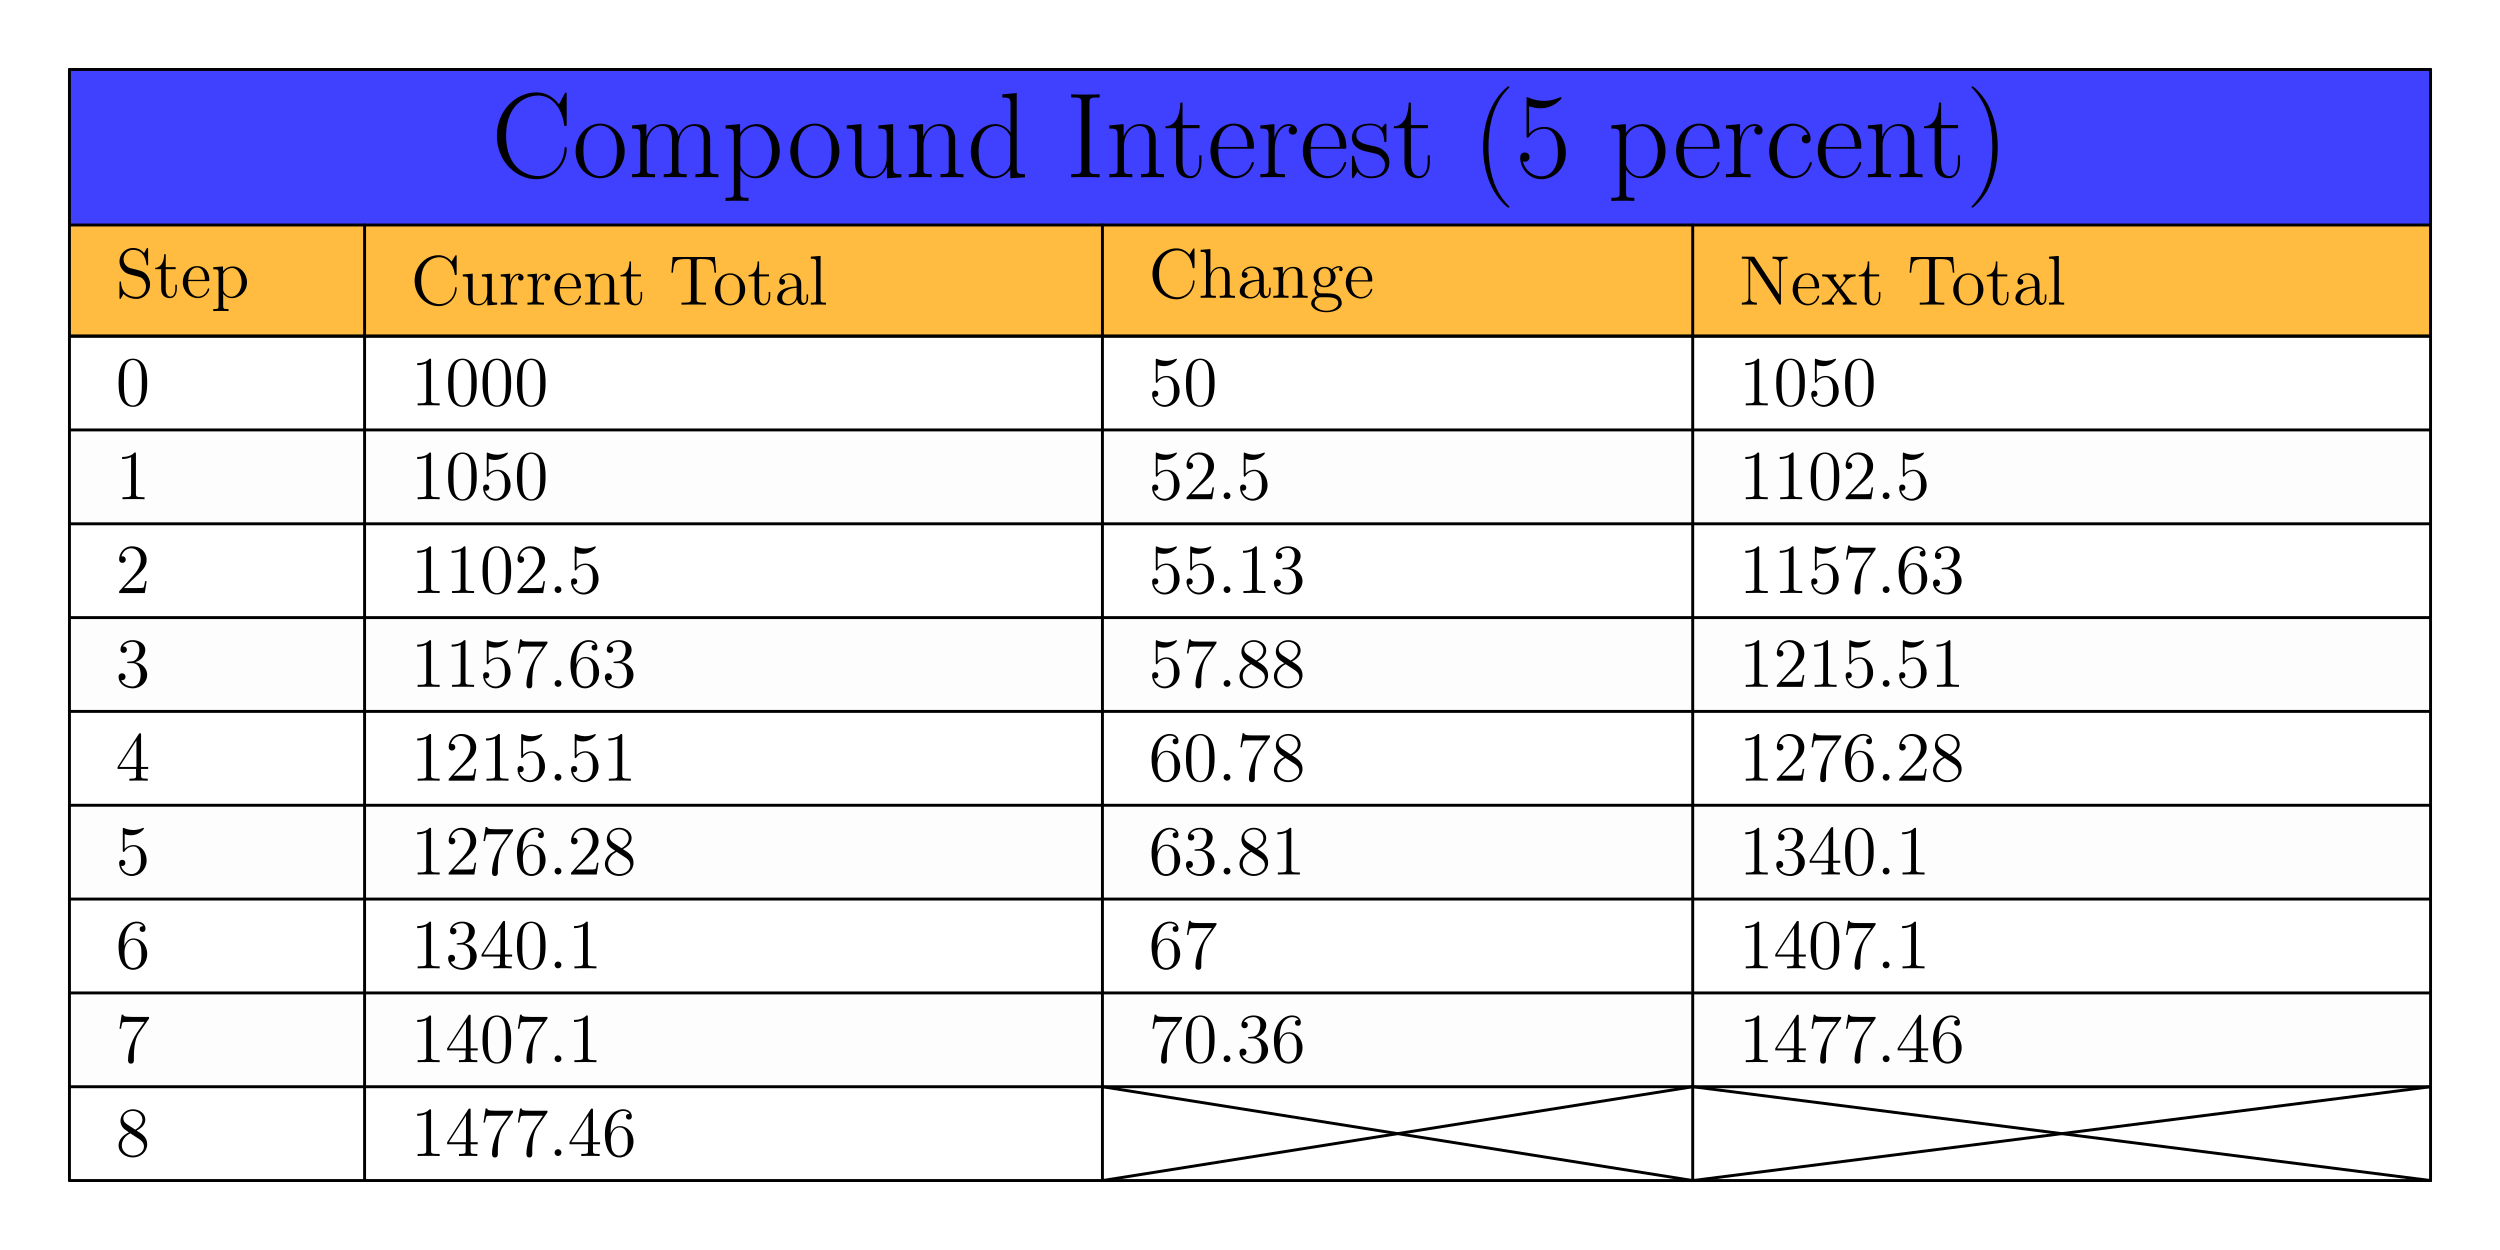
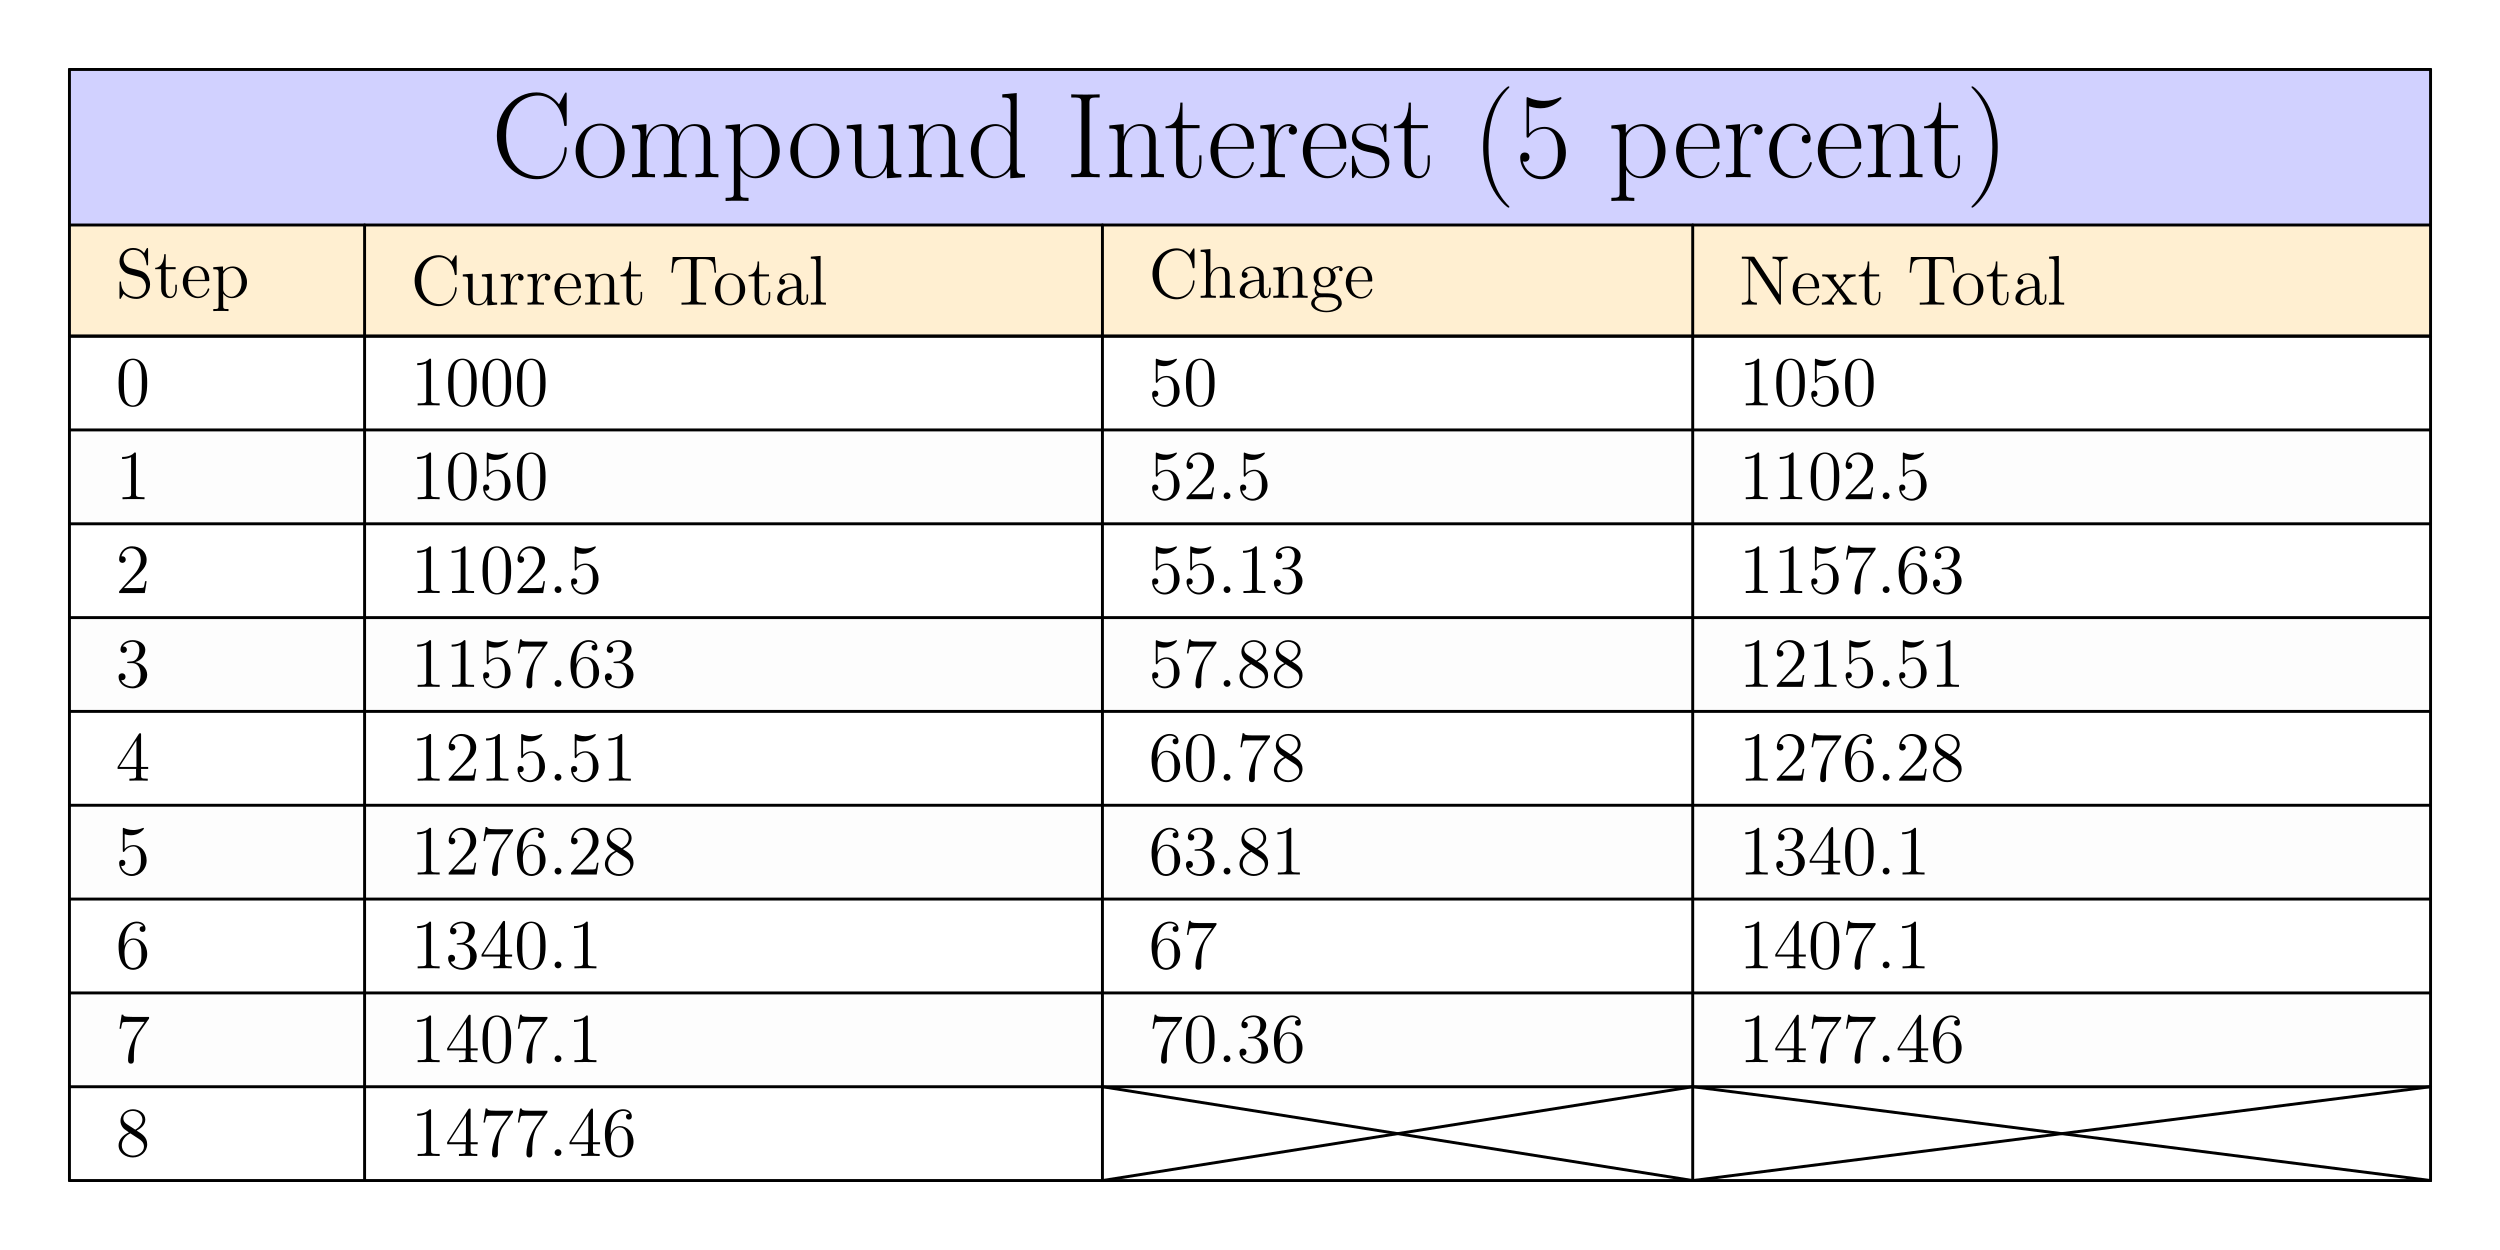
<svg xmlns="http://www.w3.org/2000/svg" xmlns:xlink="http://www.w3.org/1999/xlink" version="1.1" width="510.236pt" height="255.118pt" viewBox="56.409 308.976 510.236 255.118">
  <defs>
    <path id="g0-46" d="M2.64-.703C2.64-1.09 2.31-1.392 1.951-1.392C1.535-1.392 1.248-1.062 1.248-.703C1.248-.273 1.607 0 1.937 0C2.324 0 2.64-.301 2.64-.703Z" />
    <path id="g0-48" d="M6.427-4.591C6.427-5.782 6.355-6.944 5.839-8.034C5.251-9.225 4.218-9.54 3.515-9.54C2.683-9.54 1.664-9.124 1.133-7.933C.732-7.03 .588-6.14 .588-4.591C.588-3.199 .689-2.152 1.205-1.133C1.765-.043 2.754 .301 3.5 .301C4.749 .301 5.466-.445 5.882-1.277C6.398-2.353 6.427-3.759 6.427-4.591ZM3.5 .014C3.041 .014 2.109-.244 1.836-1.808C1.679-2.668 1.679-3.759 1.679-4.763C1.679-5.939 1.679-7.001 1.908-7.847C2.152-8.809 2.884-9.253 3.5-9.253C4.046-9.253 4.878-8.923 5.15-7.69C5.337-6.872 5.337-5.738 5.337-4.763C5.337-3.802 5.337-2.711 5.179-1.836C4.906-.258 4.003 .014 3.5 .014Z" />
    <path id="g0-49" d="M4.132-9.196C4.132-9.526 4.132-9.54 3.845-9.54C3.5-9.153 2.783-8.622 1.306-8.622V-8.206C1.635-8.206 2.353-8.206 3.142-8.579V-1.105C3.142-.588 3.099-.416 1.836-.416H1.392V0C1.779-.029 3.171-.029 3.644-.029S5.495-.029 5.882 0V-.416H5.437C4.175-.416 4.132-.588 4.132-1.105V-9.196Z" />
    <path id="g0-50" d="M6.312-2.41H5.997C5.954-2.166 5.839-1.377 5.695-1.148C5.595-1.019 4.777-1.019 4.347-1.019H1.693C2.08-1.349 2.955-2.267 3.328-2.611C5.509-4.619 6.312-5.365 6.312-6.786C6.312-8.436 5.007-9.54 3.343-9.54S.703-8.12 .703-6.886C.703-6.155 1.334-6.155 1.377-6.155C1.679-6.155 2.052-6.37 2.052-6.829C2.052-7.23 1.779-7.503 1.377-7.503C1.248-7.503 1.219-7.503 1.176-7.489C1.449-8.464 2.224-9.124 3.156-9.124C4.376-9.124 5.122-8.106 5.122-6.786C5.122-5.566 4.419-4.505 3.601-3.587L.703-.344V0H5.939L6.312-2.41Z" />
    <path id="g0-51" d="M2.64-5.15C2.396-5.136 2.338-5.122 2.338-4.992C2.338-4.849 2.41-4.849 2.668-4.849H3.328C4.548-4.849 5.093-3.845 5.093-2.468C5.093-.588 4.117-.086 3.414-.086C2.726-.086 1.549-.416 1.133-1.363C1.592-1.291 2.008-1.549 2.008-2.066C2.008-2.482 1.707-2.769 1.306-2.769C.961-2.769 .588-2.568 .588-2.023C.588-.746 1.865 .301 3.457 .301C5.165 .301 6.427-1.004 6.427-2.453C6.427-3.773 5.365-4.806 3.988-5.05C5.236-5.409 6.04-6.456 6.04-7.575C6.04-8.708 4.863-9.54 3.472-9.54C2.037-9.54 .976-8.665 .976-7.618C.976-7.044 1.42-6.929 1.635-6.929C1.937-6.929 2.281-7.144 2.281-7.575C2.281-8.034 1.937-8.235 1.621-8.235C1.535-8.235 1.506-8.235 1.463-8.22C2.008-9.196 3.357-9.196 3.429-9.196C3.902-9.196 4.835-8.981 4.835-7.575C4.835-7.302 4.792-6.499 4.376-5.882C3.945-5.251 3.457-5.208 3.07-5.193L2.64-5.15Z" />
    <path id="g0-52" d="M5.179-9.339C5.179-9.612 5.179-9.684 4.978-9.684C4.863-9.684 4.82-9.684 4.706-9.512L.387-2.812V-2.396H4.16V-1.09C4.16-.56 4.132-.416 3.084-.416H2.798V0C3.127-.029 4.261-.029 4.663-.029S6.212-.029 6.542 0V-.416H6.255C5.222-.416 5.179-.56 5.179-1.09V-2.396H6.628V-2.812H5.179V-9.339ZM4.232-8.22V-2.812H.746L4.232-8.22Z" />
    <path id="g0-53" d="M1.836-8.22C2.453-8.02 2.955-8.005 3.113-8.005C4.734-8.005 5.767-9.196 5.767-9.397C5.767-9.454 5.738-9.526 5.652-9.526C5.624-9.526 5.595-9.526 5.466-9.468C4.663-9.124 3.974-9.081 3.601-9.081C2.654-9.081 1.98-9.368 1.707-9.483C1.607-9.526 1.578-9.526 1.564-9.526C1.449-9.526 1.449-9.44 1.449-9.21V-4.949C1.449-4.691 1.449-4.605 1.621-4.605C1.693-4.605 1.707-4.619 1.851-4.792C2.252-5.38 2.927-5.724 3.644-5.724C4.404-5.724 4.777-5.021 4.892-4.777C5.136-4.218 5.15-3.515 5.15-2.97S5.15-1.607 4.749-.961C4.433-.445 3.873-.086 3.242-.086C2.295-.086 1.363-.732 1.105-1.779C1.176-1.75 1.262-1.736 1.334-1.736C1.578-1.736 1.965-1.879 1.965-2.367C1.965-2.769 1.693-2.998 1.334-2.998C1.076-2.998 .703-2.869 .703-2.31C.703-1.09 1.679 .301 3.271 .301C4.892 .301 6.312-1.062 6.312-2.884C6.312-4.591 5.165-6.011 3.658-6.011C2.841-6.011 2.209-5.652 1.836-5.251V-8.22Z" />
    <path id="g0-54" d="M1.765-4.992C1.765-8.622 3.529-9.196 4.304-9.196C4.82-9.196 5.337-9.038 5.609-8.608C5.437-8.608 4.892-8.608 4.892-8.02C4.892-7.704 5.107-7.431 5.48-7.431C5.839-7.431 6.083-7.647 6.083-8.063C6.083-8.809 5.538-9.54 4.29-9.54C2.482-9.54 .588-7.69 .588-4.533C.588-.588 2.31 .301 3.529 .301C5.093 .301 6.427-1.062 6.427-2.927C6.427-4.835 5.093-6.111 3.658-6.111C2.381-6.111 1.908-5.007 1.765-4.605V-4.992ZM3.529-.086C2.625-.086 2.195-.889 2.066-1.191C1.937-1.564 1.793-2.267 1.793-3.271C1.793-4.404 2.31-5.825 3.601-5.825C4.39-5.825 4.806-5.294 5.021-4.806C5.251-4.275 5.251-3.558 5.251-2.941C5.251-2.209 5.251-1.564 4.978-1.019C4.619-.33 4.103-.086 3.529-.086Z" />
    <path id="g0-55" d="M6.814-8.909V-9.239H3.357C1.621-9.239 1.592-9.425 1.535-9.698H1.219L.775-6.829H1.09C1.133-7.087 1.262-7.976 1.449-8.134C1.564-8.22 2.64-8.22 2.841-8.22H5.882L4.361-6.04C3.974-5.48 2.525-3.127 2.525-.43C2.525-.273 2.525 .301 3.113 .301C3.716 .301 3.716-.258 3.716-.445V-1.162C3.716-3.3 4.06-4.964 4.734-5.925L6.814-8.909Z" />
    <path id="g0-56" d="M4.275-5.179C4.992-5.566 6.04-6.226 6.04-7.431C6.04-8.679 4.835-9.54 3.515-9.54C2.095-9.54 .976-8.493 .976-7.187C.976-6.7 1.119-6.212 1.521-5.724C1.679-5.538 1.693-5.523 2.697-4.82C1.306-4.175 .588-3.214 .588-2.166C.588-.646 2.037 .301 3.5 .301C5.093 .301 6.427-.875 6.427-2.381C6.427-3.845 5.394-4.49 4.275-5.179ZM2.324-6.47C2.138-6.599 1.564-6.972 1.564-7.675C1.564-8.608 2.539-9.196 3.5-9.196C4.533-9.196 5.452-8.45 5.452-7.417C5.452-6.542 4.82-5.839 3.988-5.38L2.324-6.47ZM2.998-4.619L4.734-3.486C5.107-3.242 5.767-2.798 5.767-1.922C5.767-.832 4.663-.086 3.515-.086C2.295-.086 1.248-.976 1.248-2.166C1.248-3.285 2.066-4.189 2.998-4.619Z" />
    <path id="g0-67" d="M9.354-9.77C9.354-10.028 9.354-10.1 9.21-10.1C9.124-10.1 9.11-10.071 9.024-9.928L8.321-8.794C7.675-9.598 6.7-10.1 5.667-10.1C3.041-10.1 .775-7.833 .775-4.906C.775-1.937 3.07 .301 5.667 .301C8.02 .301 9.354-1.75 9.354-3.328C9.354-3.486 9.354-3.572 9.196-3.572C9.052-3.572 9.038-3.5 9.038-3.4C8.909-1.119 7.245-.115 5.853-.115C4.849-.115 2.109-.717 2.109-4.906C2.109-9.052 4.806-9.684 5.839-9.684C7.345-9.684 8.665-8.407 8.952-6.255C8.981-6.083 8.981-6.04 9.153-6.04C9.354-6.04 9.354-6.083 9.354-6.37V-9.77Z" />
    <path id="g0-78" d="M3.242-9.598C3.113-9.784 3.099-9.798 2.783-9.798H.588V-9.382C1.205-9.382 1.564-9.382 1.951-9.282V-1.506C1.951-1.09 1.951-.416 .588-.416V0C.961-.029 1.722-.029 2.123-.029S3.285-.029 3.658 0V-.416C2.295-.416 2.295-1.09 2.295-1.506V-9.052C2.41-8.938 2.41-8.909 2.539-8.737L8.134-.215C8.278-.014 8.292 0 8.393 0C8.522 0 8.55-.057 8.565-.086V-8.292C8.565-8.708 8.565-9.382 9.928-9.382V-9.798C9.555-9.77 8.794-9.77 8.393-9.77S7.23-9.77 6.857-9.798V-9.382C8.22-9.382 8.22-8.708 8.22-8.292V-2.023L3.242-9.598Z" />
    <path id="g0-83" d="M2.984-5.982C2.252-6.169 1.607-6.886 1.607-7.804C1.607-8.809 2.41-9.712 3.529-9.712C5.882-9.712 6.198-7.388 6.284-6.771C6.312-6.599 6.312-6.542 6.456-6.542C6.614-6.542 6.614-6.614 6.614-6.872V-9.77C6.614-10.028 6.614-10.1 6.47-10.1C6.427-10.1 6.37-10.1 6.269-9.913L5.796-9.038C5.107-9.928 4.16-10.1 3.529-10.1C1.937-10.1 .775-8.823 .775-7.36C.775-6.671 1.019-6.04 1.549-5.466C2.052-4.906 2.554-4.777 3.572-4.519C4.074-4.404 4.863-4.203 5.064-4.117C5.738-3.787 6.183-3.013 6.183-2.209C6.183-1.133 5.423-.115 4.232-.115C3.587-.115 2.697-.273 1.994-.889C1.162-1.635 1.105-2.668 1.09-3.142C1.076-3.257 .961-3.257 .933-3.257C.775-3.257 .775-3.185 .775-2.927V-.029C.775 .23 .775 .301 .918 .301C1.004 .301 1.019 .273 1.119 .1C1.176-.014 1.478-.545 1.592-.76C2.109-.187 3.013 .301 4.246 .301C5.853 .301 7.015-1.062 7.015-2.64C7.015-3.515 6.685-4.16 6.298-4.634C5.767-5.279 5.122-5.437 4.562-5.581L2.984-5.982Z" />
    <path id="g0-84" d="M9.368-9.727H.76L.502-6.528H.818C1.019-8.794 1.148-9.311 3.414-9.311C3.673-9.311 4.074-9.311 4.189-9.282C4.476-9.239 4.49-9.067 4.49-8.737V-1.105C4.49-.617 4.49-.416 3.084-.416H2.568V0C3.027-.029 4.505-.029 5.064-.029S7.116-.029 7.575 0V-.416H7.058C5.652-.416 5.652-.617 5.652-1.105V-8.737C5.652-9.095 5.681-9.225 5.911-9.282C6.025-9.311 6.441-9.311 6.714-9.311C8.981-9.311 9.11-8.794 9.311-6.528H9.626L9.368-9.727Z" />
    <path id="g0-97" d="M5.538-3.83C5.538-4.605 5.538-5.179 4.906-5.738C4.404-6.198 3.759-6.398 3.127-6.398C1.951-6.398 1.047-5.624 1.047-4.691C1.047-4.275 1.32-4.074 1.65-4.074C1.994-4.074 2.238-4.318 2.238-4.663C2.238-5.251 1.722-5.251 1.506-5.251C1.836-5.853 2.525-6.111 3.099-6.111C3.759-6.111 4.605-5.566 4.605-4.275V-3.701C1.722-3.658 .631-2.453 .631-1.349C.631-.215 1.951 .143 2.826 .143C3.773 .143 4.419-.43 4.691-1.119C4.749-.445 5.193 .072 5.81 .072C6.111 .072 6.944-.129 6.944-1.277V-2.08H6.628V-1.277C6.628-.459 6.284-.344 6.083-.344C5.538-.344 5.538-1.105 5.538-1.32V-3.83ZM4.605-2.023C4.605-.617 3.558-.143 2.941-.143C2.238-.143 1.65-.66 1.65-1.349C1.65-3.242 4.089-3.414 4.605-3.443V-2.023Z" />
    <path id="g0-101" d="M5.495-3.328C5.81-3.328 5.839-3.328 5.839-3.601C5.839-5.05 5.064-6.398 3.328-6.398C1.693-6.398 .43-4.921 .43-3.142C.43-1.248 1.894 .143 3.486 .143C5.193 .143 5.839-1.406 5.839-1.707C5.839-1.793 5.767-1.851 5.681-1.851C5.566-1.851 5.538-1.779 5.509-1.707C5.136-.502 4.175-.172 3.572-.172S1.521-.574 1.521-3.056V-3.328H5.495ZM1.535-3.601C1.65-5.853 2.912-6.111 3.314-6.111C4.849-6.111 4.935-4.089 4.949-3.601H1.535Z" />
    <path id="g0-103" d="M1.707-2.597C2.381-2.152 2.955-2.152 3.113-2.152C4.404-2.152 5.365-3.127 5.365-4.232C5.365-4.619 5.251-5.165 4.792-5.624C5.351-6.198 6.025-6.198 6.097-6.198C6.155-6.198 6.226-6.198 6.284-6.169C6.14-6.111 6.068-5.968 6.068-5.81C6.068-5.609 6.212-5.437 6.441-5.437C6.556-5.437 6.814-5.509 6.814-5.825C6.814-6.083 6.614-6.484 6.111-6.484C5.365-6.484 4.806-6.025 4.605-5.81C4.175-6.14 3.673-6.327 3.127-6.327C1.836-6.327 .875-5.351 .875-4.246C.875-3.429 1.377-2.898 1.521-2.769C1.349-2.554 1.09-2.138 1.09-1.578C1.09-.746 1.592-.387 1.707-.316C1.047-.129 .387 .387 .387 1.133C.387 2.123 1.736 2.941 3.5 2.941C5.208 2.941 6.628 2.181 6.628 1.105C6.628 .746 6.528-.1 5.667-.545C4.935-.918 4.218-.918 2.984-.918C2.109-.918 2.008-.918 1.75-1.191C1.607-1.334 1.478-1.607 1.478-1.908C1.478-2.152 1.564-2.396 1.707-2.597ZM3.127-2.453C1.865-2.453 1.865-3.902 1.865-4.232C1.865-4.49 1.865-5.079 2.109-5.466C2.381-5.882 2.812-6.025 3.113-6.025C4.376-6.025 4.376-4.576 4.376-4.246C4.376-3.988 4.376-3.4 4.132-3.013C3.859-2.597 3.429-2.453 3.127-2.453ZM3.515 2.64C2.138 2.64 1.09 1.937 1.09 1.119C1.09 1.004 1.119 .445 1.664 .072C1.98-.129 2.109-.129 3.113-.129C4.304-.129 5.925-.129 5.925 1.119C5.925 1.965 4.835 2.64 3.515 2.64Z" />
    <path id="g0-104" d="M6.384-3.486C6.384-4.82 6.384-5.222 6.054-5.681C5.638-6.241 4.964-6.327 4.476-6.327C3.242-6.327 2.668-5.394 2.468-4.949H2.453V-9.956L.459-9.798V-9.382C1.435-9.382 1.549-9.282 1.549-8.579V-1.062C1.549-.416 1.392-.416 .459-.416V0C.832-.029 1.607-.029 2.008-.029C2.425-.029 3.199-.029 3.572 0V-.416C2.654-.416 2.482-.416 2.482-1.062V-3.73C2.482-5.236 3.472-6.04 4.361-6.04S5.452-5.308 5.452-4.433V-1.062C5.452-.416 5.294-.416 4.361-.416V0C4.734-.029 5.509-.029 5.911-.029C6.327-.029 7.101-.029 7.474 0V-.416C6.757-.416 6.398-.416 6.384-.846V-3.486Z" />
    <path id="g0-108" d="M2.468-9.956L.473-9.798V-9.382C1.449-9.382 1.564-9.282 1.564-8.579V-1.062C1.564-.416 1.406-.416 .473-.416V0C.875-.029 1.578-.029 2.008-.029S3.156-.029 3.558 0V-.416C2.64-.416 2.468-.416 2.468-1.062V-9.956Z" />
    <path id="g0-110" d="M6.384-3.486C6.384-4.82 6.384-5.222 6.054-5.681C5.638-6.241 4.964-6.327 4.476-6.327C3.084-6.327 2.539-5.136 2.425-4.849H2.41V-6.327L.459-6.169V-5.753C1.435-5.753 1.549-5.652 1.549-4.949V-1.062C1.549-.416 1.392-.416 .459-.416V0C.832-.029 1.607-.029 2.008-.029C2.425-.029 3.199-.029 3.572 0V-.416C2.654-.416 2.482-.416 2.482-1.062V-3.73C2.482-5.236 3.472-6.04 4.361-6.04S5.452-5.308 5.452-4.433V-1.062C5.452-.416 5.294-.416 4.361-.416V0C4.734-.029 5.509-.029 5.911-.029C6.327-.029 7.101-.029 7.474 0V-.416C6.757-.416 6.398-.416 6.384-.846V-3.486Z" />
    <path id="g0-111" d="M6.585-3.07C6.585-4.921 5.179-6.398 3.515-6.398C1.793-6.398 .43-4.878 .43-3.07C.43-1.234 1.865 .143 3.5 .143C5.193 .143 6.585-1.262 6.585-3.07ZM3.515-.172C2.984-.172 2.338-.402 1.922-1.105C1.535-1.75 1.521-2.597 1.521-3.199C1.521-3.744 1.521-4.619 1.965-5.265C2.367-5.882 2.998-6.111 3.5-6.111C4.06-6.111 4.663-5.853 5.05-5.294C5.495-4.634 5.495-3.73 5.495-3.199C5.495-2.697 5.495-1.808 5.122-1.133C4.72-.445 4.06-.172 3.515-.172Z" />
    <path id="g0-112" d="M3.515 2.367C2.597 2.367 2.425 2.367 2.425 1.722V-.775C2.683-.416 3.271 .143 4.189 .143C5.839 .143 7.288-1.248 7.288-3.099C7.288-4.921 5.939-6.327 4.376-6.327C3.113-6.327 2.439-5.423 2.396-5.365V-6.327L.402-6.169V-5.753C1.406-5.753 1.492-5.652 1.492-5.021V1.722C1.492 2.367 1.334 2.367 .402 2.367V2.783C.775 2.754 1.549 2.754 1.951 2.754C2.367 2.754 3.142 2.754 3.515 2.783V2.367ZM2.425-4.576C2.425-4.849 2.425-4.863 2.582-5.093C3.013-5.738 3.716-6.011 4.261-6.011C5.337-6.011 6.198-4.706 6.198-3.099C6.198-1.392 5.222-.143 4.117-.143C3.673-.143 3.257-.33 2.97-.603C2.64-.933 2.425-1.219 2.425-1.621V-4.576Z" />
    <path id="g0-114" d="M2.396-3.343C2.396-4.734 2.97-6.04 4.074-6.04C4.189-6.04 4.218-6.04 4.275-6.025C4.16-5.968 3.931-5.882 3.931-5.495C3.931-5.079 4.261-4.921 4.49-4.921C4.777-4.921 5.064-5.107 5.064-5.495C5.064-5.925 4.677-6.327 4.06-6.327C2.841-6.327 2.425-5.007 2.338-4.734H2.324V-6.327L.402-6.169V-5.753C1.377-5.753 1.492-5.652 1.492-4.949V-1.062C1.492-.416 1.334-.416 .402-.416V0C.803-.029 1.592-.029 2.023-.029C2.41-.029 3.429-.029 3.759 0V-.416H3.472C2.425-.416 2.396-.574 2.396-1.09V-3.343Z" />
    <path id="g0-116" d="M2.41-5.767H4.433V-6.183H2.41V-8.823H2.095C2.08-7.474 1.564-6.097 .258-6.054V-5.767H1.478V-1.779C1.478-.187 2.539 .143 3.3 .143C4.203 .143 4.677-.746 4.677-1.779V-2.597H4.361V-1.808C4.361-.775 3.945-.172 3.386-.172C2.41-.172 2.41-1.506 2.41-1.75V-5.767Z" />
    <path id="g0-117" d="M4.361-6.169V-5.753C5.337-5.753 5.452-5.652 5.452-4.949V-2.381C5.452-1.162 4.806-.143 3.73-.143C2.554-.143 2.482-.818 2.482-1.578V-6.327L.459-6.169V-5.753C1.549-5.753 1.549-5.71 1.549-4.433V-2.281C1.549-1.392 1.549-.875 1.98-.402C2.324-.029 2.912 .143 3.644 .143C3.888 .143 4.347 .143 4.835-.273C5.251-.603 5.48-1.148 5.48-1.148V.143L7.474 0V-.416C6.499-.416 6.384-.516 6.384-1.219V-6.327L4.361-6.169Z" />
    <path id="g0-120" d="M4.017-3.386C4.433-3.931 5.036-4.706 5.308-5.007C5.896-5.667 6.571-5.767 7.03-5.767V-6.183C6.413-6.155 6.384-6.155 5.825-6.155C5.279-6.155 5.251-6.155 4.533-6.183V-5.767C4.72-5.738 4.949-5.652 4.949-5.322C4.949-5.079 4.82-4.921 4.734-4.806L3.816-3.644L2.697-5.122C2.654-5.179 2.568-5.308 2.568-5.409C2.568-5.495 2.64-5.753 3.07-5.767V-6.183C2.711-6.155 1.98-6.155 1.592-6.155C1.119-6.155 1.09-6.155 .215-6.183V-5.767C.947-5.767 1.219-5.738 1.521-5.351L3.199-3.156C3.228-3.127 3.285-3.041 3.285-2.998S2.166-1.549 2.023-1.363C1.392-.588 .76-.43 .143-.416V0C.689-.029 .717-.029 1.334-.029C1.879-.029 1.908-.029 2.625 0V-.416C2.281-.459 2.224-.674 2.224-.875C2.224-1.105 2.324-1.219 2.468-1.406C2.683-1.707 3.156-2.295 3.5-2.74L4.677-1.205C4.921-.889 4.921-.861 4.921-.775C4.921-.66 4.806-.43 4.419-.416V0C4.792-.029 5.495-.029 5.896-.029C6.37-.029 6.398-.029 7.259 0V-.416C6.499-.416 6.241-.445 5.896-.904L4.017-3.386Z" />
    <path id="g1-40" d="M7.585 6.048C7.585 6.023 7.585 5.974 7.51 5.899C6.37 4.734 3.321 1.562 3.321-6.172S6.321-17.053 7.535-18.293C7.535-18.318 7.585-18.367 7.585-18.442S7.51-18.566 7.411-18.566C7.139-18.566 5.032-16.731 3.817-14.005C2.578-11.253 2.231-8.576 2.231-6.197C2.231-4.412 2.404-1.388 3.892 1.809C5.081 4.387 7.114 6.197 7.411 6.197C7.535 6.197 7.585 6.147 7.585 6.048Z" />
    <path id="g1-41" d="M6.519-6.172C6.519-7.957 6.345-10.981 4.858-14.178C3.668-16.756 1.636-18.566 1.339-18.566C1.264-18.566 1.165-18.541 1.165-18.417C1.165-18.367 1.19-18.342 1.215-18.293C2.404-17.053 5.428-13.906 5.428-6.197C5.428 1.537 2.429 4.685 1.215 5.924C1.19 5.974 1.165 5.998 1.165 6.048C1.165 6.172 1.264 6.197 1.339 6.197C1.611 6.197 3.718 4.363 4.933 1.636C6.172-1.115 6.519-3.792 6.519-6.172Z" />
    <path id="g1-53" d="M2.826-14.5C3.074-14.401 4.09-14.079 5.131-14.079C7.436-14.079 8.7-15.318 9.419-16.037C9.419-16.236 9.419-16.359 9.27-16.359C9.246-16.359 9.196-16.359 8.998-16.26C8.13-15.889 7.114-15.591 5.875-15.591C5.131-15.591 4.016-15.69 2.801-16.236C2.528-16.359 2.479-16.359 2.454-16.359C2.33-16.359 2.305-16.335 2.305-15.839V-8.651C2.305-8.205 2.305-8.081 2.553-8.081C2.677-8.081 2.727-8.13 2.851-8.304C3.644-9.419 4.734-9.89 5.974-9.89C6.841-9.89 8.7-9.345 8.7-5.106C8.7-4.313 8.7-2.875 7.957-1.735C7.337-.719 6.37-.198 5.304-.198C3.668-.198 2.008-1.339 1.562-3.247C1.661-3.222 1.859-3.173 1.958-3.173C2.28-3.173 2.9-3.346 2.9-4.115C2.9-4.784 2.429-5.057 1.958-5.057C1.388-5.057 1.016-4.71 1.016-4.016C1.016-1.859 2.727 .397 5.354 .397C7.907 .397 10.336-1.809 10.336-5.007C10.336-7.981 8.403-10.287 5.998-10.287C4.734-10.287 3.668-9.816 2.826-8.923V-14.5Z" />
    <path id="g1-67" d="M15.393-16.83C15.393-17.277 15.368-17.301 15.219-17.301C15.12-17.301 15.095-17.277 14.922-16.979L13.831-14.897C12.617-16.434 11.129-17.326 9.221-17.326C4.982-17.326 1.14-13.583 1.14-8.477C1.14-3.321 4.982 .397 9.246 .397C13.038 .397 15.393-2.95 15.393-5.8C15.393-6.048 15.393-6.147 15.17-6.147C14.971-6.147 14.971-6.073 14.947-5.85C14.748-2.38 12.27-.248 9.593-.248C7.064-.248 3.024-2.033 3.024-8.477C3.024-14.947 7.139-16.682 9.543-16.682C12.344-16.682 14.376-14.253 14.847-10.807C14.897-10.51 14.897-10.46 15.12-10.46C15.393-10.46 15.393-10.51 15.393-10.956V-16.83Z" />
    <path id="g1-73" d="M4.883-15.17C4.883-16.285 5.18-16.285 6.965-16.285V-16.93C6.172-16.88 4.908-16.88 4.065-16.88S1.958-16.88 1.165-16.93V-16.285C2.95-16.285 3.247-16.285 3.247-15.17V-1.76C3.247-.644 2.95-.644 1.165-.644V0C1.958-.05 3.222-.05 4.065-.05S6.172-.05 6.965 0V-.644C5.18-.644 4.883-.644 4.883-1.76V-15.17Z" />
    <path id="g1-99" d="M8.651-8.675C8.18-8.675 7.486-8.675 7.486-7.808C7.486-7.114 8.056-6.916 8.378-6.916C8.552-6.916 9.27-6.99 9.27-7.857C9.27-9.617 7.585-10.956 5.676-10.956C3.049-10.956 .818-8.527 .818-5.354C.818-2.057 3.148 .198 5.676 .198C8.75 .198 9.518-2.652 9.518-2.925C9.518-3.024 9.493-3.098 9.32-3.098S9.122-3.074 9.022-2.751C8.378-.744 6.965-.248 5.899-.248C4.313-.248 2.404-1.71 2.404-5.379C2.404-9.146 4.239-10.51 5.701-10.51C6.668-10.51 8.105-10.039 8.651-8.675Z" />
    <path id="g1-100" d="M7.238-16.93V-16.285C8.7-16.285 8.923-16.136 8.923-14.947V-9.146C8.824-9.27 7.808-10.857 5.8-10.857C3.272-10.857 .818-8.601 .818-5.329C.818-2.082 3.123 .198 5.552 .198C7.659 .198 8.75-1.438 8.874-1.611V.198L11.873 0V-.644C10.411-.644 10.187-.793 10.187-1.983V-17.202L7.238-16.93ZM8.874-2.974C8.874-2.231 8.428-1.562 7.857-1.066C7.015-.322 6.172-.198 5.701-.198C4.982-.198 2.404-.57 2.404-5.304C2.404-10.163 5.28-10.46 5.924-10.46C7.064-10.46 7.981-9.816 8.552-8.923C8.874-8.403 8.874-8.328 8.874-7.882V-2.974Z" />
    <path id="g1-101" d="M9.444-5.825C9.543-5.924 9.543-5.974 9.543-6.222C9.543-8.75 8.205-10.956 5.379-10.956C2.751-10.956 .669-8.452 .669-5.404C.669-2.181 3.024 .198 5.651 .198C8.428 .198 9.518-2.429 9.518-2.95C9.518-3.123 9.37-3.123 9.32-3.123C9.146-3.123 9.122-3.074 9.022-2.776C8.477-1.091 7.114-.248 5.825-.248C4.759-.248 3.693-.843 3.024-1.933C2.256-3.198 2.256-4.66 2.256-5.825H9.444ZM2.28-6.197C2.454-9.766 4.363-10.559 5.354-10.559C7.04-10.559 8.18-8.973 8.205-6.197H2.28Z" />
    <path id="g1-109" d="M16.756-7.535C16.756-8.775 16.533-10.857 13.583-10.857C11.898-10.857 10.733-9.717 10.287-8.378H10.262C9.964-10.411 8.502-10.857 7.114-10.857C5.156-10.857 4.139-9.345 3.768-8.353H3.743V-10.857L.818-10.584V-9.94C2.28-9.94 2.503-9.791 2.503-8.601V-1.71C2.503-.768 2.404-.644 .818-.644V0C1.413-.05 2.503-.05 3.148-.05S4.908-.05 5.503 0V-.644C3.916-.644 3.817-.744 3.817-1.71V-6.469C3.817-8.75 5.205-10.46 6.94-10.46C8.775-10.46 8.973-8.824 8.973-7.634V-1.71C8.973-.768 8.874-.644 7.287-.644V0C7.882-.05 8.973-.05 9.617-.05S11.377-.05 11.972 0V-.644C10.386-.644 10.287-.744 10.287-1.71V-6.469C10.287-8.75 11.675-10.46 13.41-10.46C15.244-10.46 15.442-8.824 15.442-7.634V-1.71C15.442-.768 15.343-.644 13.757-.644V0C14.352-.05 15.442-.05 16.087-.05S17.847-.05 18.442 0V-.644C16.855-.644 16.756-.744 16.756-1.71V-7.535Z" />
    <path id="g1-110" d="M10.287-7.535C10.287-8.799 10.039-10.857 7.114-10.857C5.156-10.857 4.139-9.345 3.768-8.353H3.743V-10.857L.818-10.584V-9.94C2.28-9.94 2.503-9.791 2.503-8.601V-1.71C2.503-.768 2.404-.644 .818-.644V0C1.413-.05 2.503-.05 3.148-.05S4.908-.05 5.503 0V-.644C3.916-.644 3.817-.744 3.817-1.71V-6.469C3.817-8.75 5.205-10.46 6.94-10.46C8.775-10.46 8.973-8.824 8.973-7.634V-1.71C8.973-.768 8.874-.644 7.287-.644V0C7.882-.05 8.973-.05 9.617-.05S11.377-.05 11.972 0V-.644C10.386-.644 10.287-.744 10.287-1.71V-7.535Z" />
    <path id="g1-111" d="M10.683-5.304C10.683-8.477 8.378-10.956 5.676-10.956S.669-8.477 .669-5.304C.669-2.181 2.974 .198 5.676 .198S10.683-2.181 10.683-5.304ZM5.676-.248C4.511-.248 3.52-.942 2.95-1.909C2.33-3.024 2.256-4.412 2.256-5.503C2.256-6.544 2.305-7.833 2.95-8.948C3.445-9.766 4.412-10.559 5.676-10.559C6.792-10.559 7.734-9.94 8.328-9.072C9.097-7.907 9.097-6.271 9.097-5.503C9.097-4.536 9.047-3.049 8.378-1.859C7.684-.719 6.618-.248 5.676-.248Z" />
    <path id="g1-112" d="M5.453 4.189C3.867 4.189 3.768 4.09 3.768 3.123V-1.512C4.486-.471 5.528 .198 6.841 .198C9.32 .198 11.823-1.983 11.823-5.354C11.823-8.477 9.667-10.857 7.114-10.857C5.627-10.857 4.412-10.039 3.718-9.047V-10.857L.768-10.584V-9.94C2.231-9.94 2.454-9.791 2.454-8.601V3.123C2.454 4.065 2.355 4.189 .768 4.189V4.833C1.363 4.784 2.454 4.784 3.098 4.784S4.858 4.784 5.453 4.833V4.189ZM3.768-7.783C3.768-8.13 3.768-8.651 4.734-9.568C4.858-9.667 5.701-10.411 6.94-10.411C8.75-10.411 10.237-8.155 10.237-5.329S8.651-.198 6.693-.198C5.8-.198 4.833-.62 4.09-1.785C3.768-2.33 3.768-2.479 3.768-2.875V-7.783Z" />
    <path id="g1-114" d="M3.718-5.85C3.718-8.229 4.734-10.46 6.593-10.46C6.767-10.46 6.94-10.435 7.114-10.361C7.114-10.361 6.569-10.187 6.569-9.543C6.569-8.948 7.04-8.7 7.411-8.7C7.709-8.7 8.254-8.874 8.254-9.568C8.254-10.361 7.461-10.857 6.618-10.857C4.734-10.857 3.916-9.022 3.668-8.155H3.644V-10.857L.768-10.584V-9.94C2.231-9.94 2.454-9.791 2.454-8.601V-1.71C2.454-.768 2.355-.644 .768-.644V0C1.363-.05 2.503-.05 3.148-.05C3.867-.05 5.131-.05 5.8 0V-.644C4.016-.644 3.718-.644 3.718-1.76V-5.85Z" />
    <path id="g1-115" d="M7.659-10.46C7.659-10.906 7.634-10.931 7.486-10.931C7.387-10.931 7.362-10.906 7.064-10.534C6.99-10.435 6.767-10.187 6.693-10.088C5.899-10.931 4.784-10.956 4.363-10.956C1.611-10.956 .62-9.518 .62-8.081C.62-5.85 3.148-5.329 3.867-5.18C5.428-4.858 5.974-4.759 6.494-4.313C6.816-4.016 7.362-3.47 7.362-2.578C7.362-1.537 6.767-.198 4.486-.198C2.33-.198 1.562-1.834 1.115-4.016C1.041-4.363 1.041-4.387 .843-4.387S.62-4.363 .62-3.867V-.297C.62 .149 .644 .174 .793 .174C.917 .174 .942 .149 1.066-.05C1.215-.273 1.586-.868 1.735-1.115C2.231-.446 3.098 .198 4.486 .198C6.94 .198 8.254-1.14 8.254-3.074C8.254-4.338 7.585-5.007 7.263-5.304C6.519-6.073 5.651-6.246 4.61-6.445C3.247-6.742 1.512-7.089 1.512-8.601C1.512-9.246 1.859-10.609 4.363-10.609C7.015-10.609 7.163-8.13 7.213-7.337C7.238-7.213 7.362-7.188 7.436-7.188C7.659-7.188 7.659-7.263 7.659-7.684V-10.46Z" />
    <path id="g1-116" d="M3.743-10.014H7.213V-10.658H3.743V-15.244H3.297C3.247-12.691 2.38-10.46 .273-10.411V-10.014H2.429V-3.049C2.429-2.578 2.429 .198 5.304 .198C6.767 .198 7.61-1.239 7.61-3.074V-4.486H7.163V-3.098C7.163-1.388 6.494-.248 5.453-.248C4.734-.248 3.743-.744 3.743-2.999V-10.014Z" />
    <path id="g1-117" d="M7.287-10.584V-9.94C8.75-9.94 8.973-9.791 8.973-8.601V-4.09C8.973-2.008 7.857-.198 6.023-.198C3.991-.198 3.817-1.413 3.817-2.702V-10.857L.818-10.584V-9.94C1.809-9.94 2.479-9.94 2.503-8.948V-4.189C2.503-2.528 2.503-1.462 3.148-.768C3.47-.446 4.09 .198 5.875 .198C7.981 .198 8.799-1.586 8.998-2.107H9.022V.198L11.972 0V-.644C10.51-.644 10.287-.793 10.287-1.983V-10.857L7.287-10.584Z" />
  </defs>
  <g id="page1">
    <g transform="translate(56.4094 308.976)scale(.996264)">
      <path d="M0 256.075H512.15V0H0V256.075Z" fill="#ffffff" />
    </g>
    <g transform="translate(56.4094 308.976)scale(.996264)">
-       <path d="M14.226 46.093H497.923V14.226H14.226V46.093Z" fill="#0000ff" opacity="0.75" />
+       <path d="M14.226 46.093H497.923V14.226H14.226V46.093Z" fill="#0000ff" opacity="0.18" />
    </g>
    <use x="156.675" y="345.159" xlink:href="#g1-67" />
    <use x="173.222" y="345.159" xlink:href="#g1-111" />
    <use x="184.59" y="345.159" xlink:href="#g1-109" />
    <use x="203.728" y="345.159" xlink:href="#g1-112" />
    <use x="217.038" y="345.159" xlink:href="#g1-111" />
    <use x="228.406" y="345.159" xlink:href="#g1-117" />
    <use x="241.069" y="345.159" xlink:href="#g1-110" />
    <use x="253.731" y="345.159" xlink:href="#g1-100" />
    <use x="273.877" y="345.159" xlink:href="#g1-73" />
    <use x="281.997" y="345.159" xlink:href="#g1-110" />
    <use x="294.013" y="345.159" xlink:href="#g1-116" />
    <use x="302.791" y="345.159" xlink:href="#g1-101" />
    <use x="312.863" y="345.159" xlink:href="#g1-114" />
    <use x="321.641" y="345.159" xlink:href="#g1-101" />
    <use x="331.714" y="345.159" xlink:href="#g1-115" />
    <use x="340.621" y="345.159" xlink:href="#g1-116" />
    <use x="356.882" y="345.159" xlink:href="#g1-40" />
    <use x="365.66" y="345.159" xlink:href="#g1-53" />
    <use x="384.511" y="345.159" xlink:href="#g1-112" />
    <use x="397.821" y="345.159" xlink:href="#g1-101" />
    <use x="407.894" y="345.159" xlink:href="#g1-114" />
    <use x="416.672" y="345.159" xlink:href="#g1-99" />
    <use x="426.745" y="345.159" xlink:href="#g1-101" />
    <use x="436.817" y="345.159" xlink:href="#g1-110" />
    <use x="448.833" y="345.159" xlink:href="#g1-116" />
    <use x="457.611" y="345.159" xlink:href="#g1-41" />
    <g transform="translate(56.4094 308.976)scale(.996264)">
-       <path d="M14.226 68.856H497.923V46.093H14.226V68.856Z" fill="#ffa500" opacity="0.75" />
+       <path d="M14.226 68.856H497.923V46.093H14.226V68.856Z" fill="#ffa500" opacity="0.18" />
    </g>
    <use x="80.021" y="369.683" xlink:href="#g0-83" />
    <use x="87.825" y="369.683" xlink:href="#g0-116" />
    <use x="93.288" y="369.683" xlink:href="#g0-101" />
    <use x="99.531" y="369.683" xlink:href="#g0-112" />
    <use x="140.257" y="371.158" xlink:href="#g0-67" />
    <use x="150.402" y="371.158" xlink:href="#g0-117" />
    <use x="158.206" y="371.158" xlink:href="#g0-114" />
    <use x="163.669" y="371.158" xlink:href="#g0-114" />
    <use x="169.132" y="371.158" xlink:href="#g0-101" />
    <use x="175.375" y="371.158" xlink:href="#g0-110" />
    <use x="182.789" y="371.158" xlink:href="#g0-116" />
    <use x="192.934" y="371.158" xlink:href="#g0-84" />
    <use x="201.908" y="371.158" xlink:href="#g0-111" />
    <use x="208.932" y="371.158" xlink:href="#g0-116" />
    <use x="214.395" y="371.158" xlink:href="#g0-97" />
    <use x="221.418" y="371.158" xlink:href="#g0-108" />
    <use x="290.848" y="369.763" xlink:href="#g0-67" />
    <use x="300.993" y="369.763" xlink:href="#g0-104" />
    <use x="308.797" y="369.763" xlink:href="#g0-97" />
    <use x="315.82" y="369.763" xlink:href="#g0-110" />
    <use x="323.624" y="369.763" xlink:href="#g0-103" />
    <use x="330.648" y="369.763" xlink:href="#g0-101" />
    <use x="411.32" y="371.158" xlink:href="#g0-78" />
    <use x="421.85" y="371.158" xlink:href="#g0-101" />
    <use x="428.094" y="371.158" xlink:href="#g0-120" />
    <use x="435.507" y="371.158" xlink:href="#g0-116" />
    <use x="445.653" y="371.158" xlink:href="#g0-84" />
    <use x="454.627" y="371.158" xlink:href="#g0-111" />
    <use x="461.651" y="371.158" xlink:href="#g0-116" />
    <use x="467.113" y="371.158" xlink:href="#g0-97" />
    <use x="474.137" y="371.158" xlink:href="#g0-108" />
    <g transform="translate(56.4094 308.976)scale(.996264)">
      <path d="M14.226 46.093H497.923" fill="none" stroke="#000000" stroke-linecap="round" stroke-linejoin="round" stroke-miterlimit="10.037" stroke-width="0.602" />
    </g>
    <g transform="translate(56.4094 308.976)scale(.996264)">
      <path d="M14.226 68.856H497.923" fill="none" stroke="#000000" stroke-linecap="round" stroke-linejoin="round" stroke-miterlimit="10.037" stroke-width="0.602" />
    </g>
    <g transform="translate(56.4094 308.976)scale(.996264)">
      <path d="M14.226 68.856H497.923" fill="none" stroke="#000000" stroke-linecap="round" stroke-linejoin="round" stroke-miterlimit="10.037" stroke-width="0.602" />
    </g>
    <use x="80.021" y="391.712" xlink:href="#g0-48" />
    <use x="140.257" y="391.712" xlink:href="#g0-49" />
    <use x="147.281" y="391.712" xlink:href="#g0-48" />
    <use x="154.304" y="391.712" xlink:href="#g0-48" />
    <use x="161.328" y="391.712" xlink:href="#g0-48" />
    <use x="290.848" y="391.712" xlink:href="#g0-53" />
    <use x="297.871" y="391.712" xlink:href="#g0-48" />
    <use x="411.32" y="391.712" xlink:href="#g0-49" />
    <use x="418.344" y="391.712" xlink:href="#g0-48" />
    <use x="425.367" y="391.712" xlink:href="#g0-53" />
    <use x="432.391" y="391.712" xlink:href="#g0-48" />
    <g transform="translate(56.4094 308.976)scale(.996264)">
      <path d="M14.226 107.299H497.923V88.077H14.226V107.299Z" fill="#fdfdfd" />
    </g>
    <g transform="translate(56.4094 308.976)scale(.996264)">
      <path d="M14.226 88.077H497.923" fill="none" stroke="#000000" stroke-linecap="round" stroke-linejoin="round" stroke-miterlimit="10.037" stroke-width="0.602" />
    </g>
    <use x="80.021" y="410.862" xlink:href="#g0-49" />
    <use x="140.257" y="410.862" xlink:href="#g0-49" />
    <use x="147.281" y="410.862" xlink:href="#g0-48" />
    <use x="154.304" y="410.862" xlink:href="#g0-53" />
    <use x="161.328" y="410.862" xlink:href="#g0-48" />
    <use x="290.848" y="410.862" xlink:href="#g0-53" />
    <use x="297.871" y="410.862" xlink:href="#g0-50" />
    <use x="304.895" y="410.862" xlink:href="#g0-46" />
    <use x="308.797" y="410.862" xlink:href="#g0-53" />
    <use x="411.32" y="410.862" xlink:href="#g0-49" />
    <use x="418.344" y="410.862" xlink:href="#g0-49" />
    <use x="425.367" y="410.862" xlink:href="#g0-48" />
    <use x="432.391" y="410.862" xlink:href="#g0-50" />
    <use x="439.414" y="410.862" xlink:href="#g0-46" />
    <use x="443.316" y="410.862" xlink:href="#g0-53" />
    <g transform="translate(56.4094 308.976)scale(.996264)">
      <path d="M14.226 107.299H497.923" fill="none" stroke="#000000" stroke-linecap="round" stroke-linejoin="round" stroke-miterlimit="10.037" stroke-width="0.602" />
    </g>
    <use x="80.021" y="430.011" xlink:href="#g0-50" />
    <use x="140.257" y="430.011" xlink:href="#g0-49" />
    <use x="147.281" y="430.011" xlink:href="#g0-49" />
    <use x="154.304" y="430.011" xlink:href="#g0-48" />
    <use x="161.328" y="430.011" xlink:href="#g0-50" />
    <use x="168.351" y="430.011" xlink:href="#g0-46" />
    <use x="172.253" y="430.011" xlink:href="#g0-53" />
    <use x="290.848" y="430.011" xlink:href="#g0-53" />
    <use x="297.871" y="430.011" xlink:href="#g0-53" />
    <use x="304.895" y="430.011" xlink:href="#g0-46" />
    <use x="308.797" y="430.011" xlink:href="#g0-49" />
    <use x="315.82" y="430.011" xlink:href="#g0-51" />
    <use x="411.32" y="430.011" xlink:href="#g0-49" />
    <use x="418.344" y="430.011" xlink:href="#g0-49" />
    <use x="425.367" y="430.011" xlink:href="#g0-53" />
    <use x="432.391" y="430.011" xlink:href="#g0-55" />
    <use x="439.414" y="430.011" xlink:href="#g0-46" />
    <use x="443.316" y="430.011" xlink:href="#g0-54" />
    <use x="450.34" y="430.011" xlink:href="#g0-51" />
    <g transform="translate(56.4094 308.976)scale(.996264)">
      <path d="M14.226 145.741H497.923V126.52H14.226V145.741Z" fill="#fdfdfd" />
    </g>
    <g transform="translate(56.4094 308.976)scale(.996264)">
      <path d="M14.226 126.52H497.923" fill="none" stroke="#000000" stroke-linecap="round" stroke-linejoin="round" stroke-miterlimit="10.037" stroke-width="0.602" />
    </g>
    <use x="80.021" y="449.161" xlink:href="#g0-51" />
    <use x="140.257" y="449.161" xlink:href="#g0-49" />
    <use x="147.281" y="449.161" xlink:href="#g0-49" />
    <use x="154.304" y="449.161" xlink:href="#g0-53" />
    <use x="161.328" y="449.161" xlink:href="#g0-55" />
    <use x="168.351" y="449.161" xlink:href="#g0-46" />
    <use x="172.253" y="449.161" xlink:href="#g0-54" />
    <use x="179.277" y="449.161" xlink:href="#g0-51" />
    <use x="290.848" y="449.161" xlink:href="#g0-53" />
    <use x="297.871" y="449.161" xlink:href="#g0-55" />
    <use x="304.895" y="449.161" xlink:href="#g0-46" />
    <use x="308.797" y="449.161" xlink:href="#g0-56" />
    <use x="315.82" y="449.161" xlink:href="#g0-56" />
    <use x="411.32" y="449.161" xlink:href="#g0-49" />
    <use x="418.344" y="449.161" xlink:href="#g0-50" />
    <use x="425.367" y="449.161" xlink:href="#g0-49" />
    <use x="432.391" y="449.161" xlink:href="#g0-53" />
    <use x="439.414" y="449.161" xlink:href="#g0-46" />
    <use x="443.316" y="449.161" xlink:href="#g0-53" />
    <use x="450.34" y="449.161" xlink:href="#g0-49" />
    <g transform="translate(56.4094 308.976)scale(.996264)">
      <path d="M14.226 145.741H497.923" fill="none" stroke="#000000" stroke-linecap="round" stroke-linejoin="round" stroke-miterlimit="10.037" stroke-width="0.602" />
    </g>
    <use x="80.021" y="468.311" xlink:href="#g0-52" />
    <use x="140.257" y="468.311" xlink:href="#g0-49" />
    <use x="147.281" y="468.311" xlink:href="#g0-50" />
    <use x="154.304" y="468.311" xlink:href="#g0-49" />
    <use x="161.328" y="468.311" xlink:href="#g0-53" />
    <use x="168.351" y="468.311" xlink:href="#g0-46" />
    <use x="172.253" y="468.311" xlink:href="#g0-53" />
    <use x="179.277" y="468.311" xlink:href="#g0-49" />
    <use x="290.848" y="468.311" xlink:href="#g0-54" />
    <use x="297.871" y="468.311" xlink:href="#g0-48" />
    <use x="304.895" y="468.311" xlink:href="#g0-46" />
    <use x="308.797" y="468.311" xlink:href="#g0-55" />
    <use x="315.82" y="468.311" xlink:href="#g0-56" />
    <use x="411.32" y="468.311" xlink:href="#g0-49" />
    <use x="418.344" y="468.311" xlink:href="#g0-50" />
    <use x="425.367" y="468.311" xlink:href="#g0-55" />
    <use x="432.391" y="468.311" xlink:href="#g0-54" />
    <use x="439.414" y="468.311" xlink:href="#g0-46" />
    <use x="443.316" y="468.311" xlink:href="#g0-50" />
    <use x="450.34" y="468.311" xlink:href="#g0-56" />
    <g transform="translate(56.4094 308.976)scale(.996264)">
      <path d="M14.226 184.184H497.923V164.963H14.226V184.184Z" fill="#fdfdfd" />
    </g>
    <g transform="translate(56.4094 308.976)scale(.996264)">
      <path d="M14.226 164.963H497.923" fill="none" stroke="#000000" stroke-linecap="round" stroke-linejoin="round" stroke-miterlimit="10.037" stroke-width="0.602" />
    </g>
    <use x="80.021" y="487.46" xlink:href="#g0-53" />
    <use x="140.257" y="487.46" xlink:href="#g0-49" />
    <use x="147.281" y="487.46" xlink:href="#g0-50" />
    <use x="154.304" y="487.46" xlink:href="#g0-55" />
    <use x="161.328" y="487.46" xlink:href="#g0-54" />
    <use x="168.351" y="487.46" xlink:href="#g0-46" />
    <use x="172.253" y="487.46" xlink:href="#g0-50" />
    <use x="179.277" y="487.46" xlink:href="#g0-56" />
    <use x="290.848" y="487.46" xlink:href="#g0-54" />
    <use x="297.871" y="487.46" xlink:href="#g0-51" />
    <use x="304.895" y="487.46" xlink:href="#g0-46" />
    <use x="308.797" y="487.46" xlink:href="#g0-56" />
    <use x="315.82" y="487.46" xlink:href="#g0-49" />
    <use x="411.32" y="487.46" xlink:href="#g0-49" />
    <use x="418.344" y="487.46" xlink:href="#g0-51" />
    <use x="425.367" y="487.46" xlink:href="#g0-52" />
    <use x="432.391" y="487.46" xlink:href="#g0-48" />
    <use x="439.414" y="487.46" xlink:href="#g0-46" />
    <use x="443.316" y="487.46" xlink:href="#g0-49" />
    <g transform="translate(56.4094 308.976)scale(.996264)">
      <path d="M14.226 184.184H497.923" fill="none" stroke="#000000" stroke-linecap="round" stroke-linejoin="round" stroke-miterlimit="10.037" stroke-width="0.602" />
    </g>
    <use x="80.021" y="506.61" xlink:href="#g0-54" />
    <use x="140.257" y="506.61" xlink:href="#g0-49" />
    <use x="147.281" y="506.61" xlink:href="#g0-51" />
    <use x="154.304" y="506.61" xlink:href="#g0-52" />
    <use x="161.328" y="506.61" xlink:href="#g0-48" />
    <use x="168.351" y="506.61" xlink:href="#g0-46" />
    <use x="172.253" y="506.61" xlink:href="#g0-49" />
    <use x="290.848" y="506.61" xlink:href="#g0-54" />
    <use x="297.871" y="506.61" xlink:href="#g0-55" />
    <use x="411.32" y="506.61" xlink:href="#g0-49" />
    <use x="418.344" y="506.61" xlink:href="#g0-52" />
    <use x="425.367" y="506.61" xlink:href="#g0-48" />
    <use x="432.391" y="506.61" xlink:href="#g0-55" />
    <use x="439.414" y="506.61" xlink:href="#g0-46" />
    <use x="443.316" y="506.61" xlink:href="#g0-49" />
    <g transform="translate(56.4094 308.976)scale(.996264)">
      <path d="M14.226 222.627H497.923V203.406H14.226V222.627Z" fill="#fdfdfd" />
    </g>
    <g transform="translate(56.4094 308.976)scale(.996264)">
      <path d="M14.226 203.406H497.923" fill="none" stroke="#000000" stroke-linecap="round" stroke-linejoin="round" stroke-miterlimit="10.037" stroke-width="0.602" />
    </g>
    <use x="80.021" y="525.759" xlink:href="#g0-55" />
    <use x="140.257" y="525.759" xlink:href="#g0-49" />
    <use x="147.281" y="525.759" xlink:href="#g0-52" />
    <use x="154.304" y="525.759" xlink:href="#g0-48" />
    <use x="161.328" y="525.759" xlink:href="#g0-55" />
    <use x="168.351" y="525.759" xlink:href="#g0-46" />
    <use x="172.253" y="525.759" xlink:href="#g0-49" />
    <use x="290.848" y="525.759" xlink:href="#g0-55" />
    <use x="297.871" y="525.759" xlink:href="#g0-48" />
    <use x="304.895" y="525.759" xlink:href="#g0-46" />
    <use x="308.797" y="525.759" xlink:href="#g0-51" />
    <use x="315.82" y="525.759" xlink:href="#g0-54" />
    <use x="411.32" y="525.759" xlink:href="#g0-49" />
    <use x="418.344" y="525.759" xlink:href="#g0-52" />
    <use x="425.367" y="525.759" xlink:href="#g0-55" />
    <use x="432.391" y="525.759" xlink:href="#g0-55" />
    <use x="439.414" y="525.759" xlink:href="#g0-46" />
    <use x="443.316" y="525.759" xlink:href="#g0-52" />
    <use x="450.34" y="525.759" xlink:href="#g0-54" />
    <g transform="translate(56.4094 308.976)scale(.996264)">
      <path d="M14.226 222.627H497.923" fill="none" stroke="#000000" stroke-linecap="round" stroke-linejoin="round" stroke-miterlimit="10.037" stroke-width="0.602" />
    </g>
    <use x="80.021" y="544.909" xlink:href="#g0-56" />
    <use x="140.257" y="544.909" xlink:href="#g0-49" />
    <use x="147.281" y="544.909" xlink:href="#g0-52" />
    <use x="154.304" y="544.909" xlink:href="#g0-55" />
    <use x="161.328" y="544.909" xlink:href="#g0-55" />
    <use x="168.351" y="544.909" xlink:href="#g0-46" />
    <use x="172.253" y="544.909" xlink:href="#g0-52" />
    <use x="179.277" y="544.909" xlink:href="#g0-54" />
    <g transform="translate(56.4094 308.976)scale(.996264)">
      <path d="M225.844 222.627L346.768 241.848" fill="none" stroke="#000000" stroke-linecap="round" stroke-linejoin="round" stroke-miterlimit="10.037" stroke-width="0.602" />
    </g>
    <g transform="translate(56.4094 308.976)scale(.996264)">
      <path d="M225.844 241.848L346.768 222.627" fill="none" stroke="#000000" stroke-linecap="round" stroke-linejoin="round" stroke-miterlimit="10.037" stroke-width="0.602" />
    </g>
    <g transform="translate(56.4094 308.976)scale(.996264)">
      <path d="M346.768 222.627L497.923 241.848" fill="none" stroke="#000000" stroke-linecap="round" stroke-linejoin="round" stroke-miterlimit="10.037" stroke-width="0.602" />
    </g>
    <g transform="translate(56.4094 308.976)scale(.996264)">
      <path d="M346.768 241.848L497.923 222.627" fill="none" stroke="#000000" stroke-linecap="round" stroke-linejoin="round" stroke-miterlimit="10.037" stroke-width="0.602" />
    </g>
    <g transform="translate(56.4094 308.976)scale(.996264)">
      <path d="M14.226 241.848H497.923" fill="none" stroke="#000000" stroke-linecap="round" stroke-linejoin="round" stroke-miterlimit="10.037" stroke-width="0.602" />
    </g>
    <g transform="translate(56.4094 308.976)scale(.996264)">
      <path d="M14.226 14.226V241.848" fill="none" stroke="#000000" stroke-linecap="round" stroke-linejoin="round" stroke-miterlimit="10.037" stroke-width="0.602" />
    </g>
    <g transform="translate(56.4094 308.976)scale(.996264)">
      <path d="M497.923 14.226V241.848" fill="none" stroke="#000000" stroke-linecap="round" stroke-linejoin="round" stroke-miterlimit="10.037" stroke-width="0.602" />
    </g>
    <g transform="translate(56.4094 308.976)scale(.996264)">
      <path d="M74.689 46.093V241.848" fill="none" stroke="#000000" stroke-linecap="round" stroke-linejoin="round" stroke-miterlimit="10.037" stroke-width="0.602" />
    </g>
    <g transform="translate(56.4094 308.976)scale(.996264)">
      <path d="M225.844 46.093V241.848" fill="none" stroke="#000000" stroke-linecap="round" stroke-linejoin="round" stroke-miterlimit="10.037" stroke-width="0.602" />
    </g>
    <g transform="translate(56.4094 308.976)scale(.996264)">
      <path d="M346.768 46.093V241.848" fill="none" stroke="#000000" stroke-linecap="round" stroke-linejoin="round" stroke-miterlimit="10.037" stroke-width="0.602" />
    </g>
    <g transform="translate(56.4094 308.976)scale(.996264)">
      <path d="M14.226 14.226H497.923" fill="none" stroke="#000000" stroke-linecap="round" stroke-linejoin="round" stroke-miterlimit="10.037" stroke-width="0.602" />
    </g>
  </g>
</svg>
